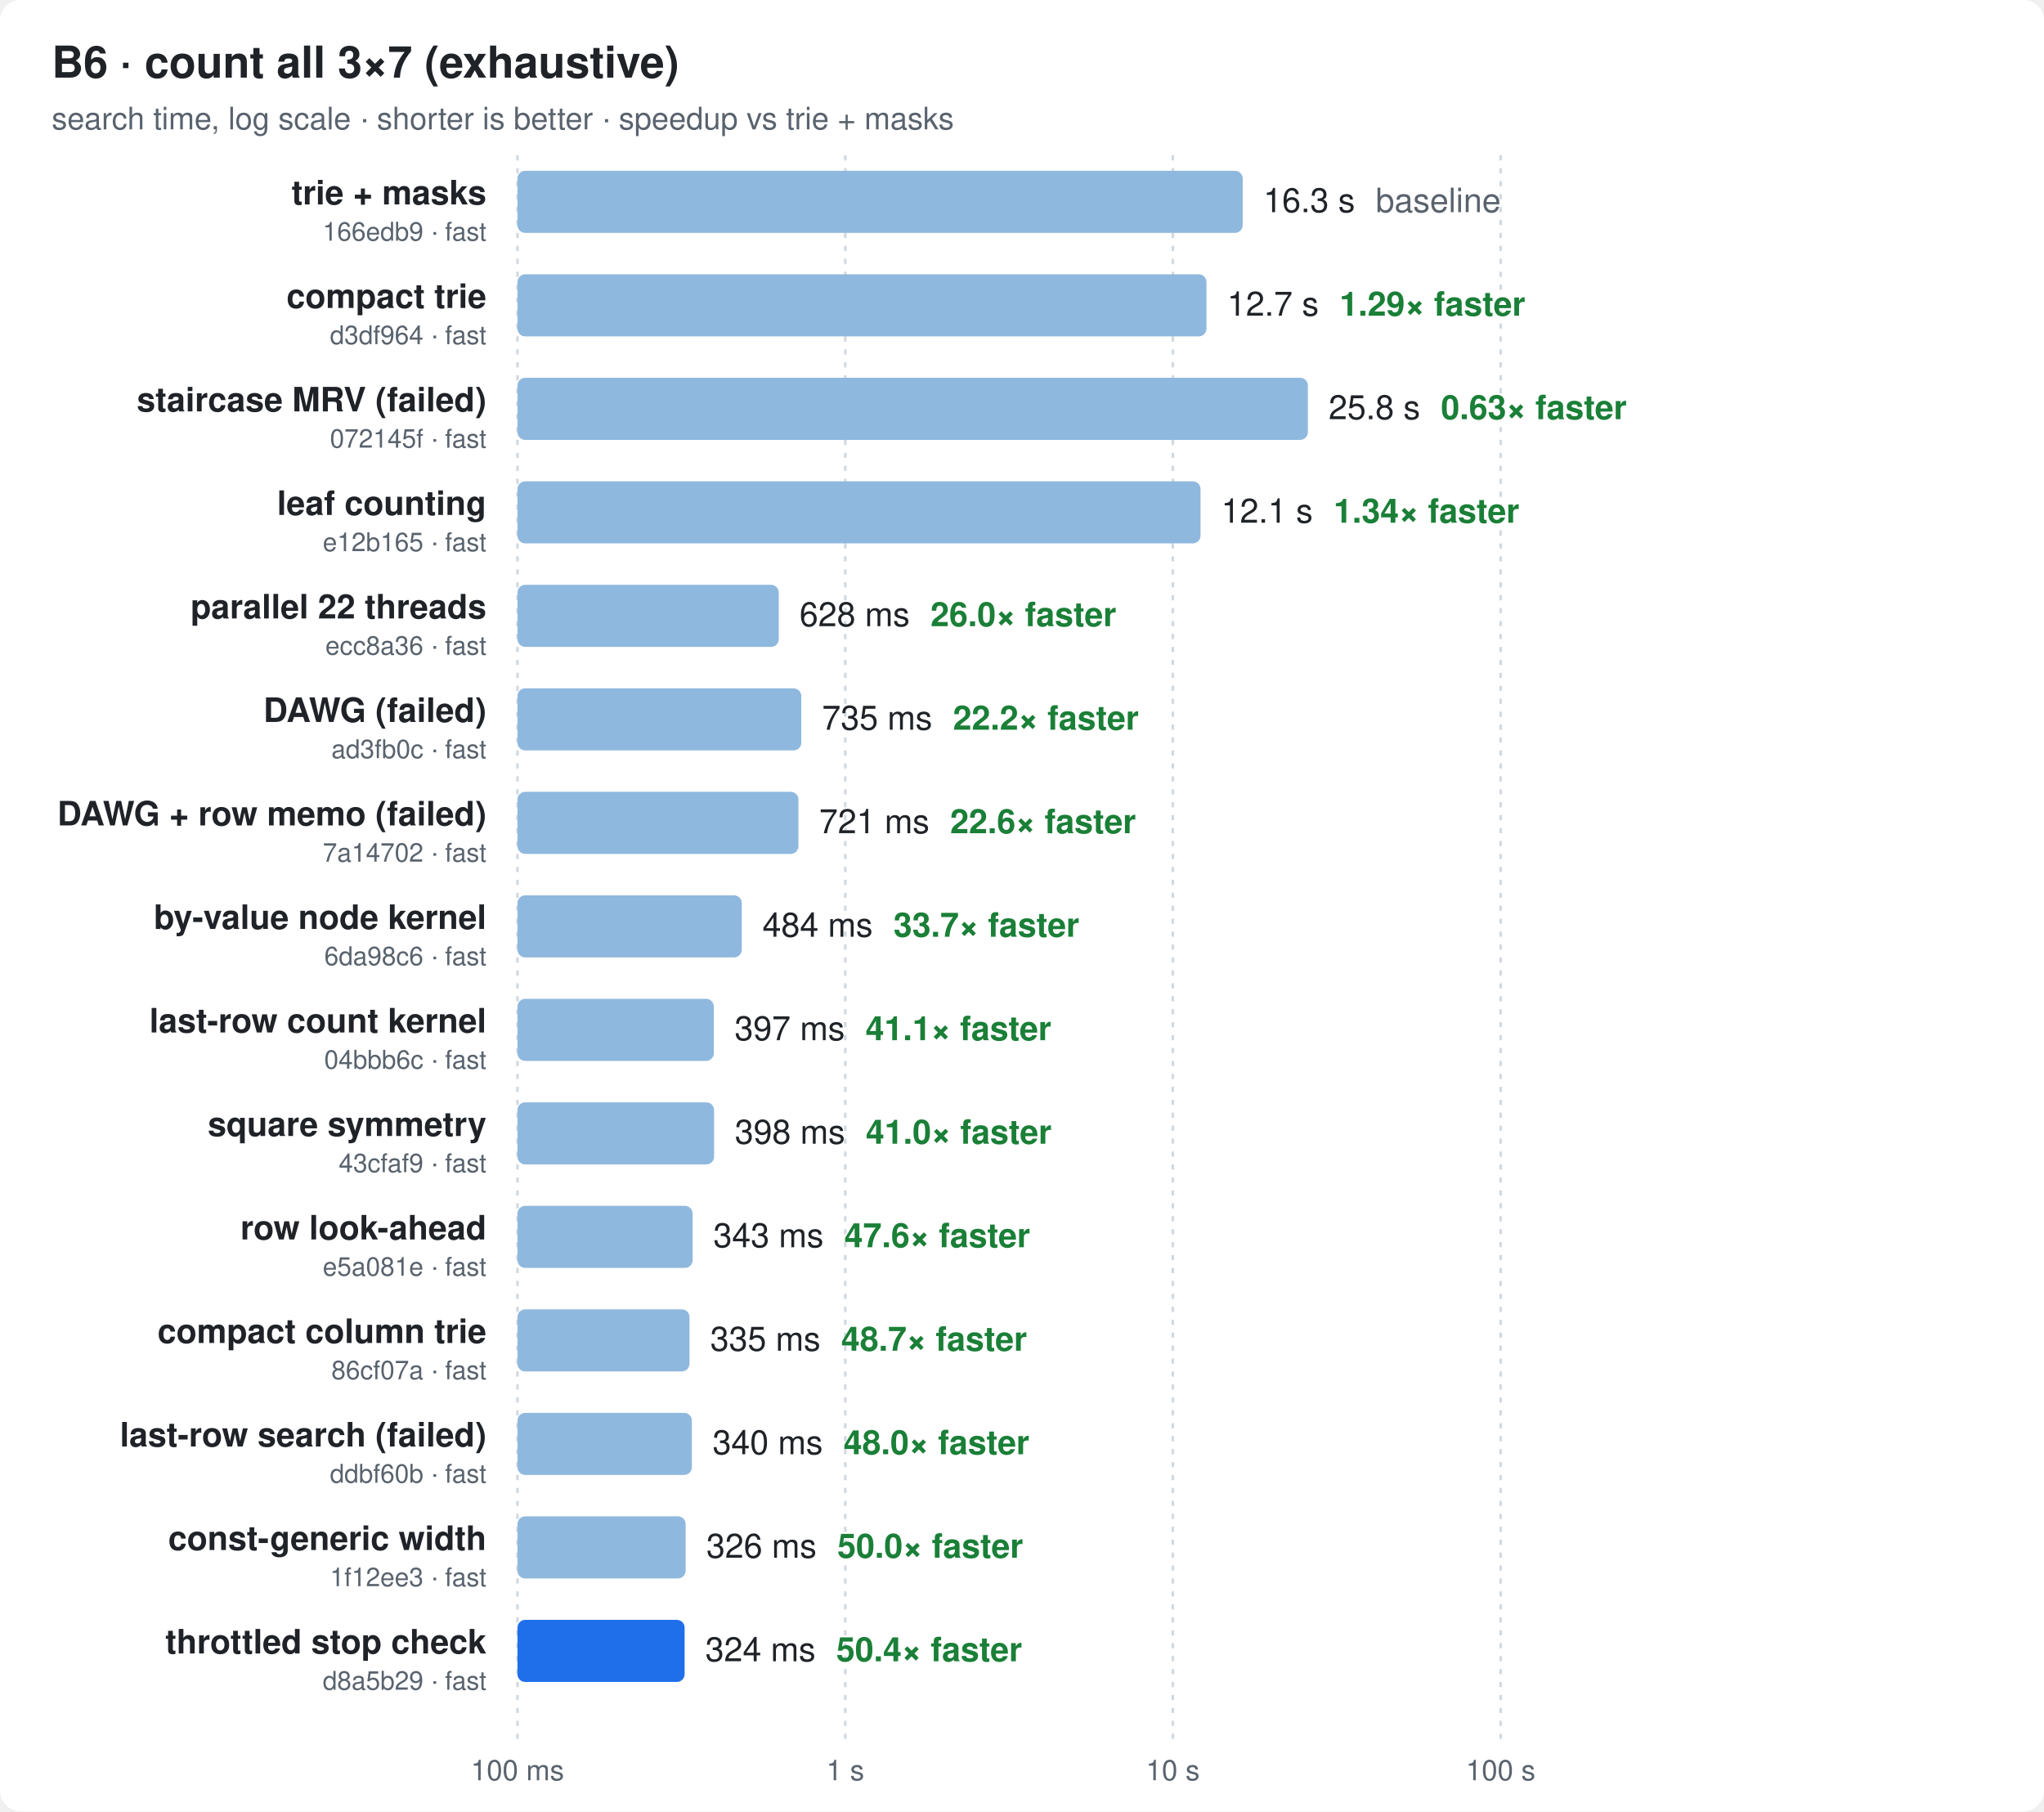
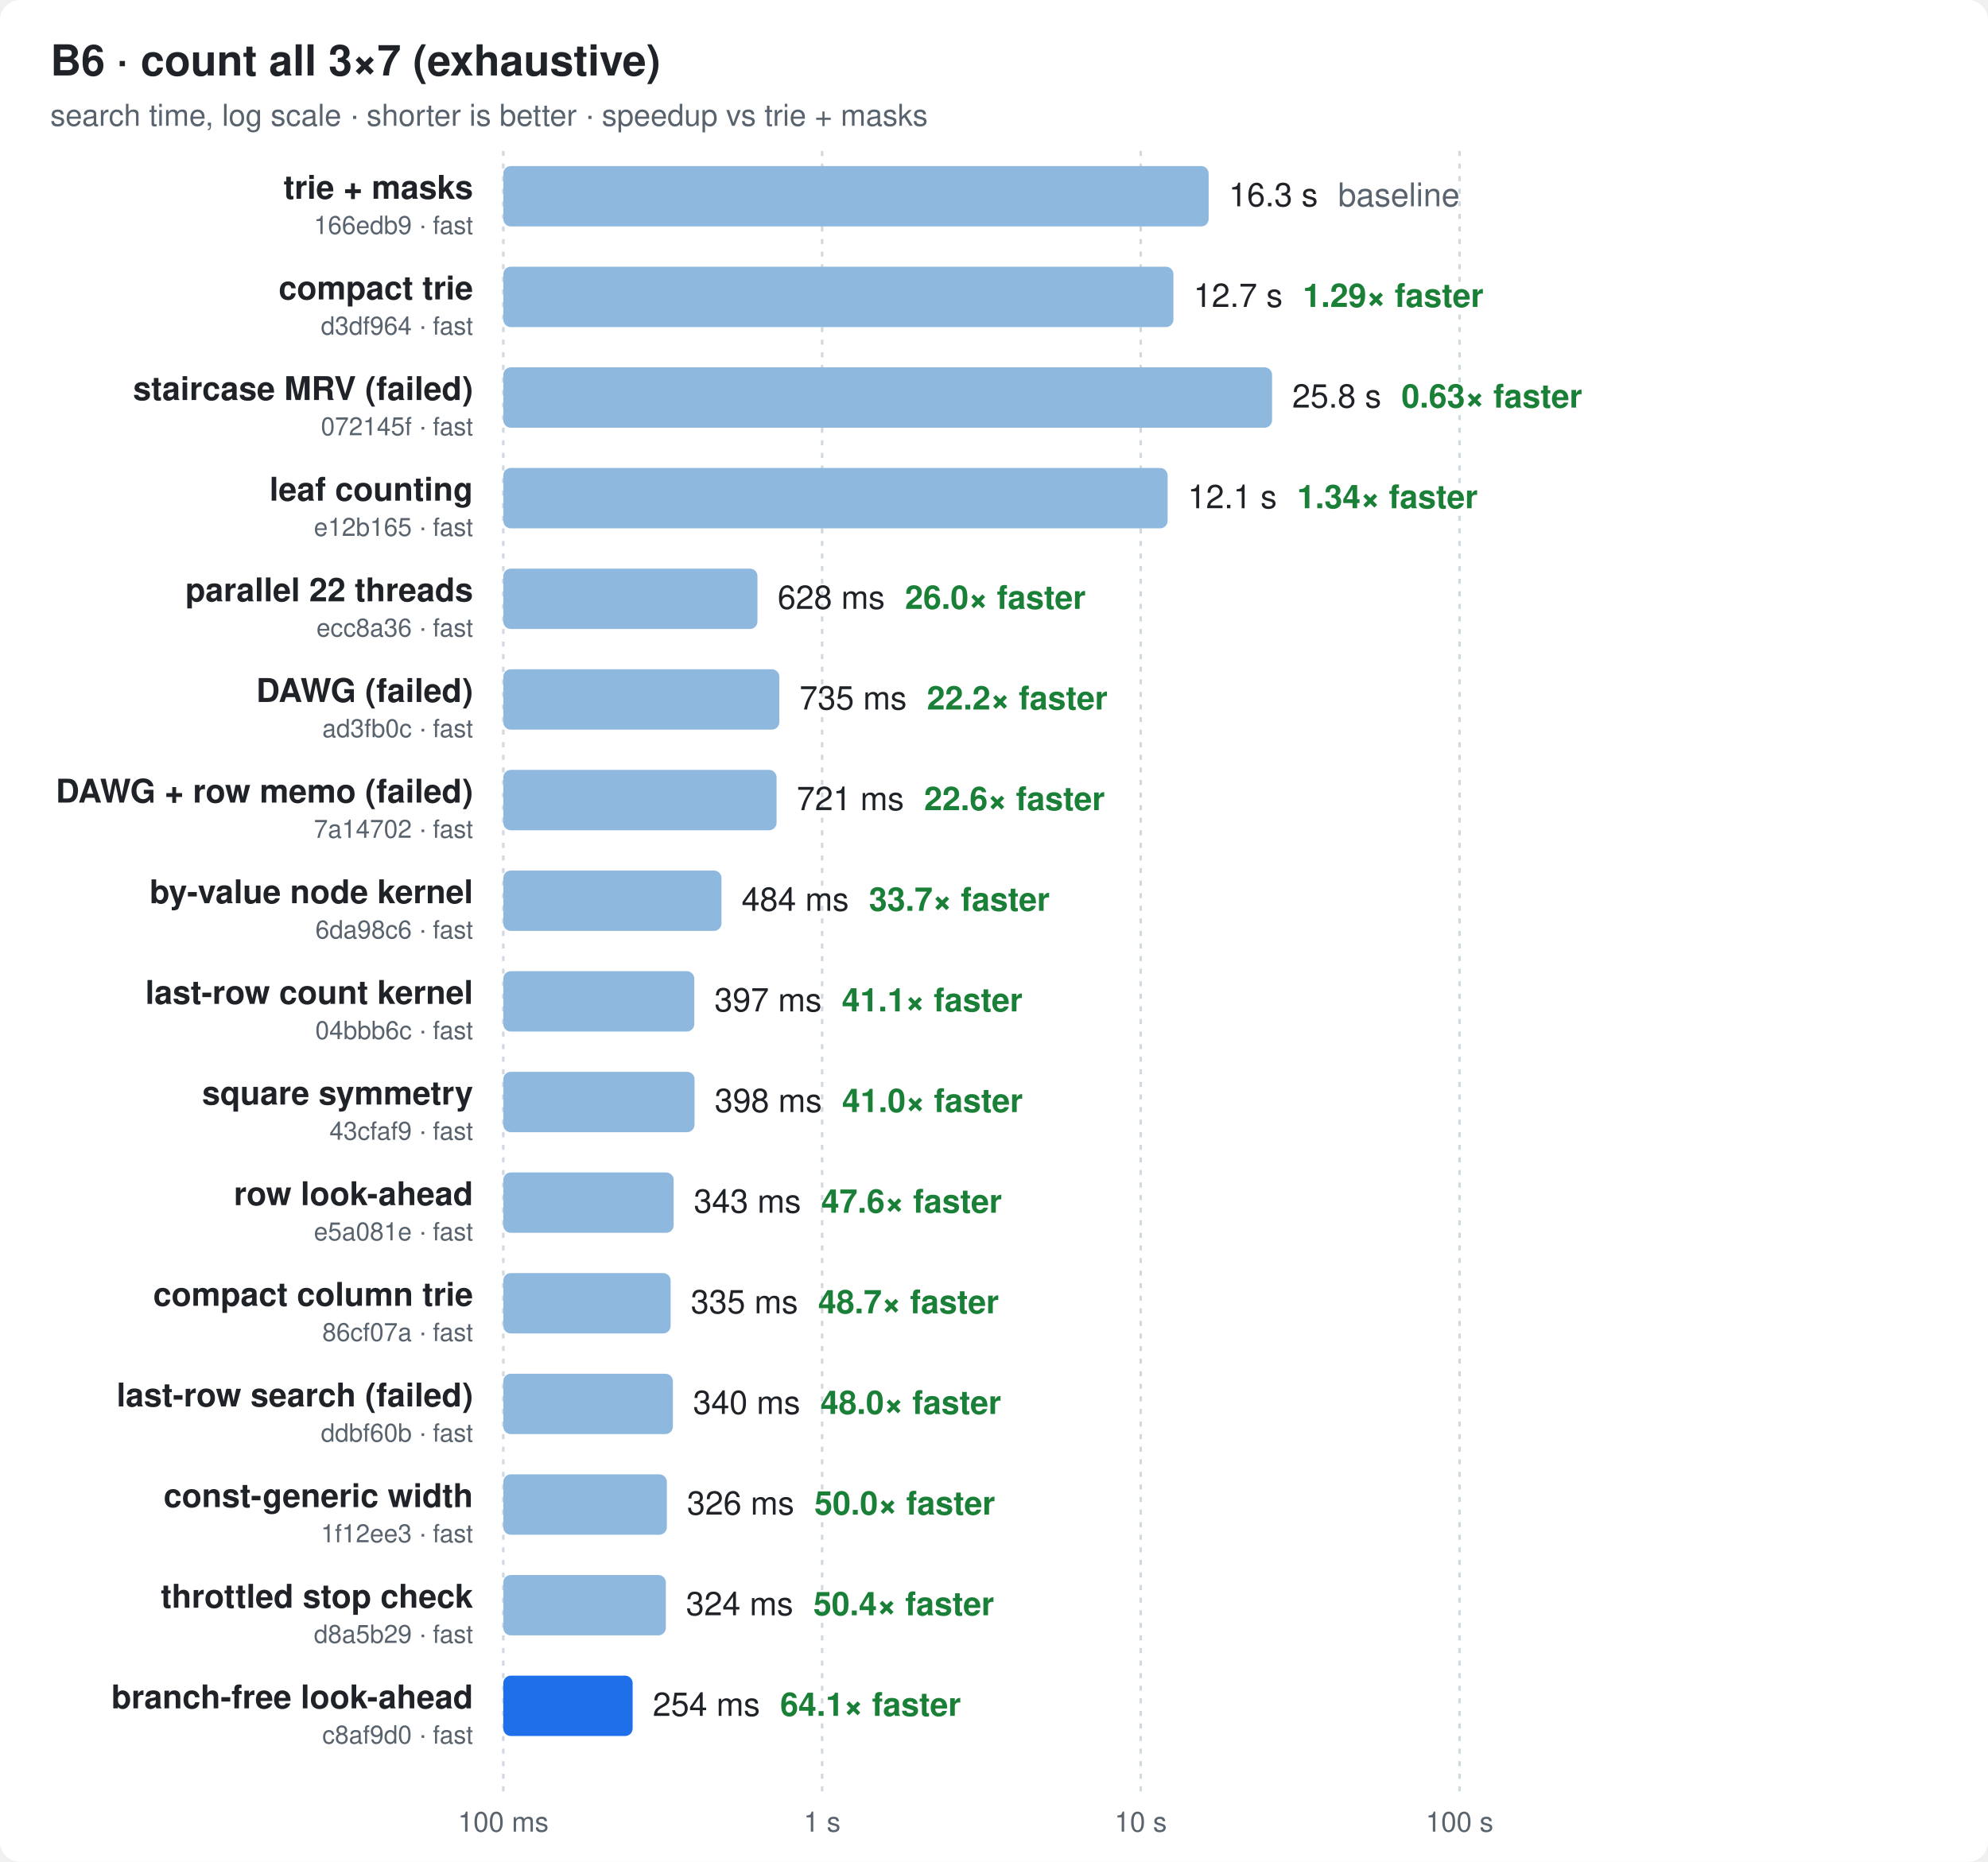
- <svg xmlns="http://www.w3.org/2000/svg" width="790" height="700" viewBox="0 0 790 700" font-family="ui-sans-serif,-apple-system,Segoe UI,Helvetica,Arial,sans-serif">
+ <svg xmlns="http://www.w3.org/2000/svg" width="790" height="740" viewBox="0 0 790 740" font-family="ui-sans-serif,-apple-system,Segoe UI,Helvetica,Arial,sans-serif">
  <style>
  .bg{fill:#ffffff} .t{fill:#1f2328} .m{fill:#59636e} .g{stroke:#d1d9e0}
  .bar{fill:#8fb8de} .best{fill:#1f6feb} .x{fill:#1a7f37;font-weight:600}
  @media (prefers-color-scheme: dark){
    .bg{fill:#0d1117} .t{fill:#e6edf3} .m{fill:#9198a1} .g{stroke:#30363d}
    .bar{fill:#2f5f8f} .best{fill:#4493f8} .x{fill:#3fb950}
  }
</style>
-   <rect class="bg" width="790" height="700" rx="8" />
+   <rect class="bg" width="790" height="740" rx="8" />
  <text class="t" x="20" y="30" font-size="17" font-weight="700">B6 · count all 3×7 (exhaustive)</text>
  <text class="m" x="20" y="50" font-size="12">search time, log scale · shorter is better · speedup vs trie + masks</text>
-   <line class="g" x1="200.0" x2="200.0" y1="60" y2="672" stroke-dasharray="2 3" />
-   <text class="m" x="200.0" y="688" font-size="11" text-anchor="middle">100 ms</text>
-   <line class="g" x1="326.7" x2="326.7" y1="60" y2="672" stroke-dasharray="2 3" />
-   <text class="m" x="326.7" y="688" font-size="11" text-anchor="middle">1 s</text>
-   <line class="g" x1="453.3" x2="453.3" y1="60" y2="672" stroke-dasharray="2 3" />
-   <text class="m" x="453.3" y="688" font-size="11" text-anchor="middle">10 s</text>
-   <line class="g" x1="580.0" x2="580.0" y1="60" y2="672" stroke-dasharray="2 3" />
-   <text class="m" x="580.0" y="688" font-size="11" text-anchor="middle">100 s</text>
+   <line class="g" x1="200.0" x2="200.0" y1="60" y2="712" stroke-dasharray="2 3" />
+   <text class="m" x="200.0" y="728" font-size="11" text-anchor="middle">100 ms</text>
+   <line class="g" x1="326.7" x2="326.7" y1="60" y2="712" stroke-dasharray="2 3" />
+   <text class="m" x="326.7" y="728" font-size="11" text-anchor="middle">1 s</text>
+   <line class="g" x1="453.3" x2="453.3" y1="60" y2="712" stroke-dasharray="2 3" />
+   <text class="m" x="453.3" y="728" font-size="11" text-anchor="middle">10 s</text>
+   <line class="g" x1="580.0" x2="580.0" y1="60" y2="712" stroke-dasharray="2 3" />
+   <text class="m" x="580.0" y="728" font-size="11" text-anchor="middle">100 s</text>
  <text class="t" x="188" y="79.0" font-size="13" font-weight="600" text-anchor="end">trie + masks</text>
  <text class="m" x="188" y="93.0" font-size="10" text-anchor="end">166edb9 · fast</text>
  <rect class="bar" x="200" y="66" width="280.3" height="24" rx="3" />
  <text class="t" x="488.3" y="82.0" font-size="13">16.3 s<tspan class="m" dx="8">baseline</tspan>
  </text>
  <text class="t" x="188" y="119.0" font-size="13" font-weight="600" text-anchor="end">compact trie</text>
  <text class="m" x="188" y="133.0" font-size="10" text-anchor="end">d3df964 · fast</text>
  <rect class="bar" x="200" y="106" width="266.3" height="24" rx="3" />
  <text class="t" x="474.3" y="122.0" font-size="13">12.7 s<tspan class="x" dx="8">1.29× faster</tspan>
  </text>
  <text class="t" x="188" y="159.0" font-size="13" font-weight="600" text-anchor="end">staircase MRV (failed)</text>
  <text class="m" x="188" y="173.0" font-size="10" text-anchor="end">072145f · fast</text>
  <rect class="bar" x="200" y="146" width="305.5" height="24" rx="3" />
  <text class="t" x="513.5" y="162.0" font-size="13">25.8 s<tspan class="x" dx="8">0.63× faster</tspan>
  </text>
  <text class="t" x="188" y="199.0" font-size="13" font-weight="600" text-anchor="end">leaf counting</text>
  <text class="m" x="188" y="213.0" font-size="10" text-anchor="end">e12b165 · fast</text>
  <rect class="bar" x="200" y="186" width="264.0" height="24" rx="3" />
  <text class="t" x="472.0" y="202.0" font-size="13">12.1 s<tspan class="x" dx="8">1.34× faster</tspan>
  </text>
  <text class="t" x="188" y="239.0" font-size="13" font-weight="600" text-anchor="end">parallel 22 threads</text>
  <text class="m" x="188" y="253.0" font-size="10" text-anchor="end">ecc8a36 · fast</text>
  <rect class="bar" x="200" y="226" width="101.0" height="24" rx="3" />
  <text class="t" x="309.0" y="242.0" font-size="13">628 ms<tspan class="x" dx="8">26.0× faster</tspan>
  </text>
  <text class="t" x="188" y="279.0" font-size="13" font-weight="600" text-anchor="end">DAWG (failed)</text>
  <text class="m" x="188" y="293.0" font-size="10" text-anchor="end">ad3fb0c · fast</text>
  <rect class="bar" x="200" y="266" width="109.7" height="24" rx="3" />
  <text class="t" x="317.7" y="282.0" font-size="13">735 ms<tspan class="x" dx="8">22.2× faster</tspan>
  </text>
  <text class="t" x="188" y="319.0" font-size="13" font-weight="600" text-anchor="end">DAWG + row memo (failed)</text>
  <text class="m" x="188" y="333.0" font-size="10" text-anchor="end">7a14702 · fast</text>
  <rect class="bar" x="200" y="306" width="108.6" height="24" rx="3" />
  <text class="t" x="316.6" y="322.0" font-size="13">721 ms<tspan class="x" dx="8">22.6× faster</tspan>
  </text>
  <text class="t" x="188" y="359.0" font-size="13" font-weight="600" text-anchor="end">by-value node kernel</text>
  <text class="m" x="188" y="373.0" font-size="10" text-anchor="end">6da98c6 · fast</text>
  <rect class="bar" x="200" y="346" width="86.7" height="24" rx="3" />
  <text class="t" x="294.7" y="362.0" font-size="13">484 ms<tspan class="x" dx="8">33.7× faster</tspan>
  </text>
  <text class="t" x="188" y="399.0" font-size="13" font-weight="600" text-anchor="end">last-row count kernel</text>
  <text class="m" x="188" y="413.0" font-size="10" text-anchor="end">04bbb6c · fast</text>
  <rect class="bar" x="200" y="386" width="75.9" height="24" rx="3" />
  <text class="t" x="283.9" y="402.0" font-size="13">397 ms<tspan class="x" dx="8">41.1× faster</tspan>
  </text>
  <text class="t" x="188" y="439.0" font-size="13" font-weight="600" text-anchor="end">square symmetry</text>
  <text class="m" x="188" y="453.0" font-size="10" text-anchor="end">43cfaf9 · fast</text>
  <rect class="bar" x="200" y="426" width="76.0" height="24" rx="3" />
  <text class="t" x="284.0" y="442.0" font-size="13">398 ms<tspan class="x" dx="8">41.0× faster</tspan>
  </text>
  <text class="t" x="188" y="479.0" font-size="13" font-weight="600" text-anchor="end">row look-ahead</text>
  <text class="m" x="188" y="493.0" font-size="10" text-anchor="end">e5a081e · fast</text>
  <rect class="bar" x="200" y="466" width="67.7" height="24" rx="3" />
  <text class="t" x="275.7" y="482.0" font-size="13">343 ms<tspan class="x" dx="8">47.6× faster</tspan>
  </text>
  <text class="t" x="188" y="519.0" font-size="13" font-weight="600" text-anchor="end">compact column trie</text>
  <text class="m" x="188" y="533.0" font-size="10" text-anchor="end">86cf07a · fast</text>
  <rect class="bar" x="200" y="506" width="66.5" height="24" rx="3" />
  <text class="t" x="274.5" y="522.0" font-size="13">335 ms<tspan class="x" dx="8">48.7× faster</tspan>
  </text>
  <text class="t" x="188" y="559.0" font-size="13" font-weight="600" text-anchor="end">last-row search (failed)</text>
  <text class="m" x="188" y="573.0" font-size="10" text-anchor="end">ddbf60b · fast</text>
  <rect class="bar" x="200" y="546" width="67.4" height="24" rx="3" />
  <text class="t" x="275.4" y="562.0" font-size="13">340 ms<tspan class="x" dx="8">48.0× faster</tspan>
  </text>
  <text class="t" x="188" y="599.0" font-size="13" font-weight="600" text-anchor="end">const-generic width</text>
  <text class="m" x="188" y="613.0" font-size="10" text-anchor="end">1f12ee3 · fast</text>
  <rect class="bar" x="200" y="586" width="65.0" height="24" rx="3" />
  <text class="t" x="273.0" y="602.0" font-size="13">326 ms<tspan class="x" dx="8">50.0× faster</tspan>
  </text>
  <text class="t" x="188" y="639.0" font-size="13" font-weight="600" text-anchor="end">throttled stop check</text>
  <text class="m" x="188" y="653.0" font-size="10" text-anchor="end">d8a5b29 · fast</text>
-   <rect class="best" x="200" y="626" width="64.6" height="24" rx="3" />
+   <rect class="bar" x="200" y="626" width="64.6" height="24" rx="3" />
  <text class="t" x="272.6" y="642.0" font-size="13">324 ms<tspan class="x" dx="8">50.4× faster</tspan>
  </text>
+   <text class="t" x="188" y="679.0" font-size="13" font-weight="600" text-anchor="end">branch-free look-ahead</text>
+   <text class="m" x="188" y="693.0" font-size="10" text-anchor="end">c8af9d0 · fast</text>
+   <rect class="best" x="200" y="666" width="51.4" height="24" rx="3" />
+   <text class="t" x="259.4" y="682.0" font-size="13">254 ms<tspan class="x" dx="8">64.1× faster</tspan>
+   </text>
</svg>
